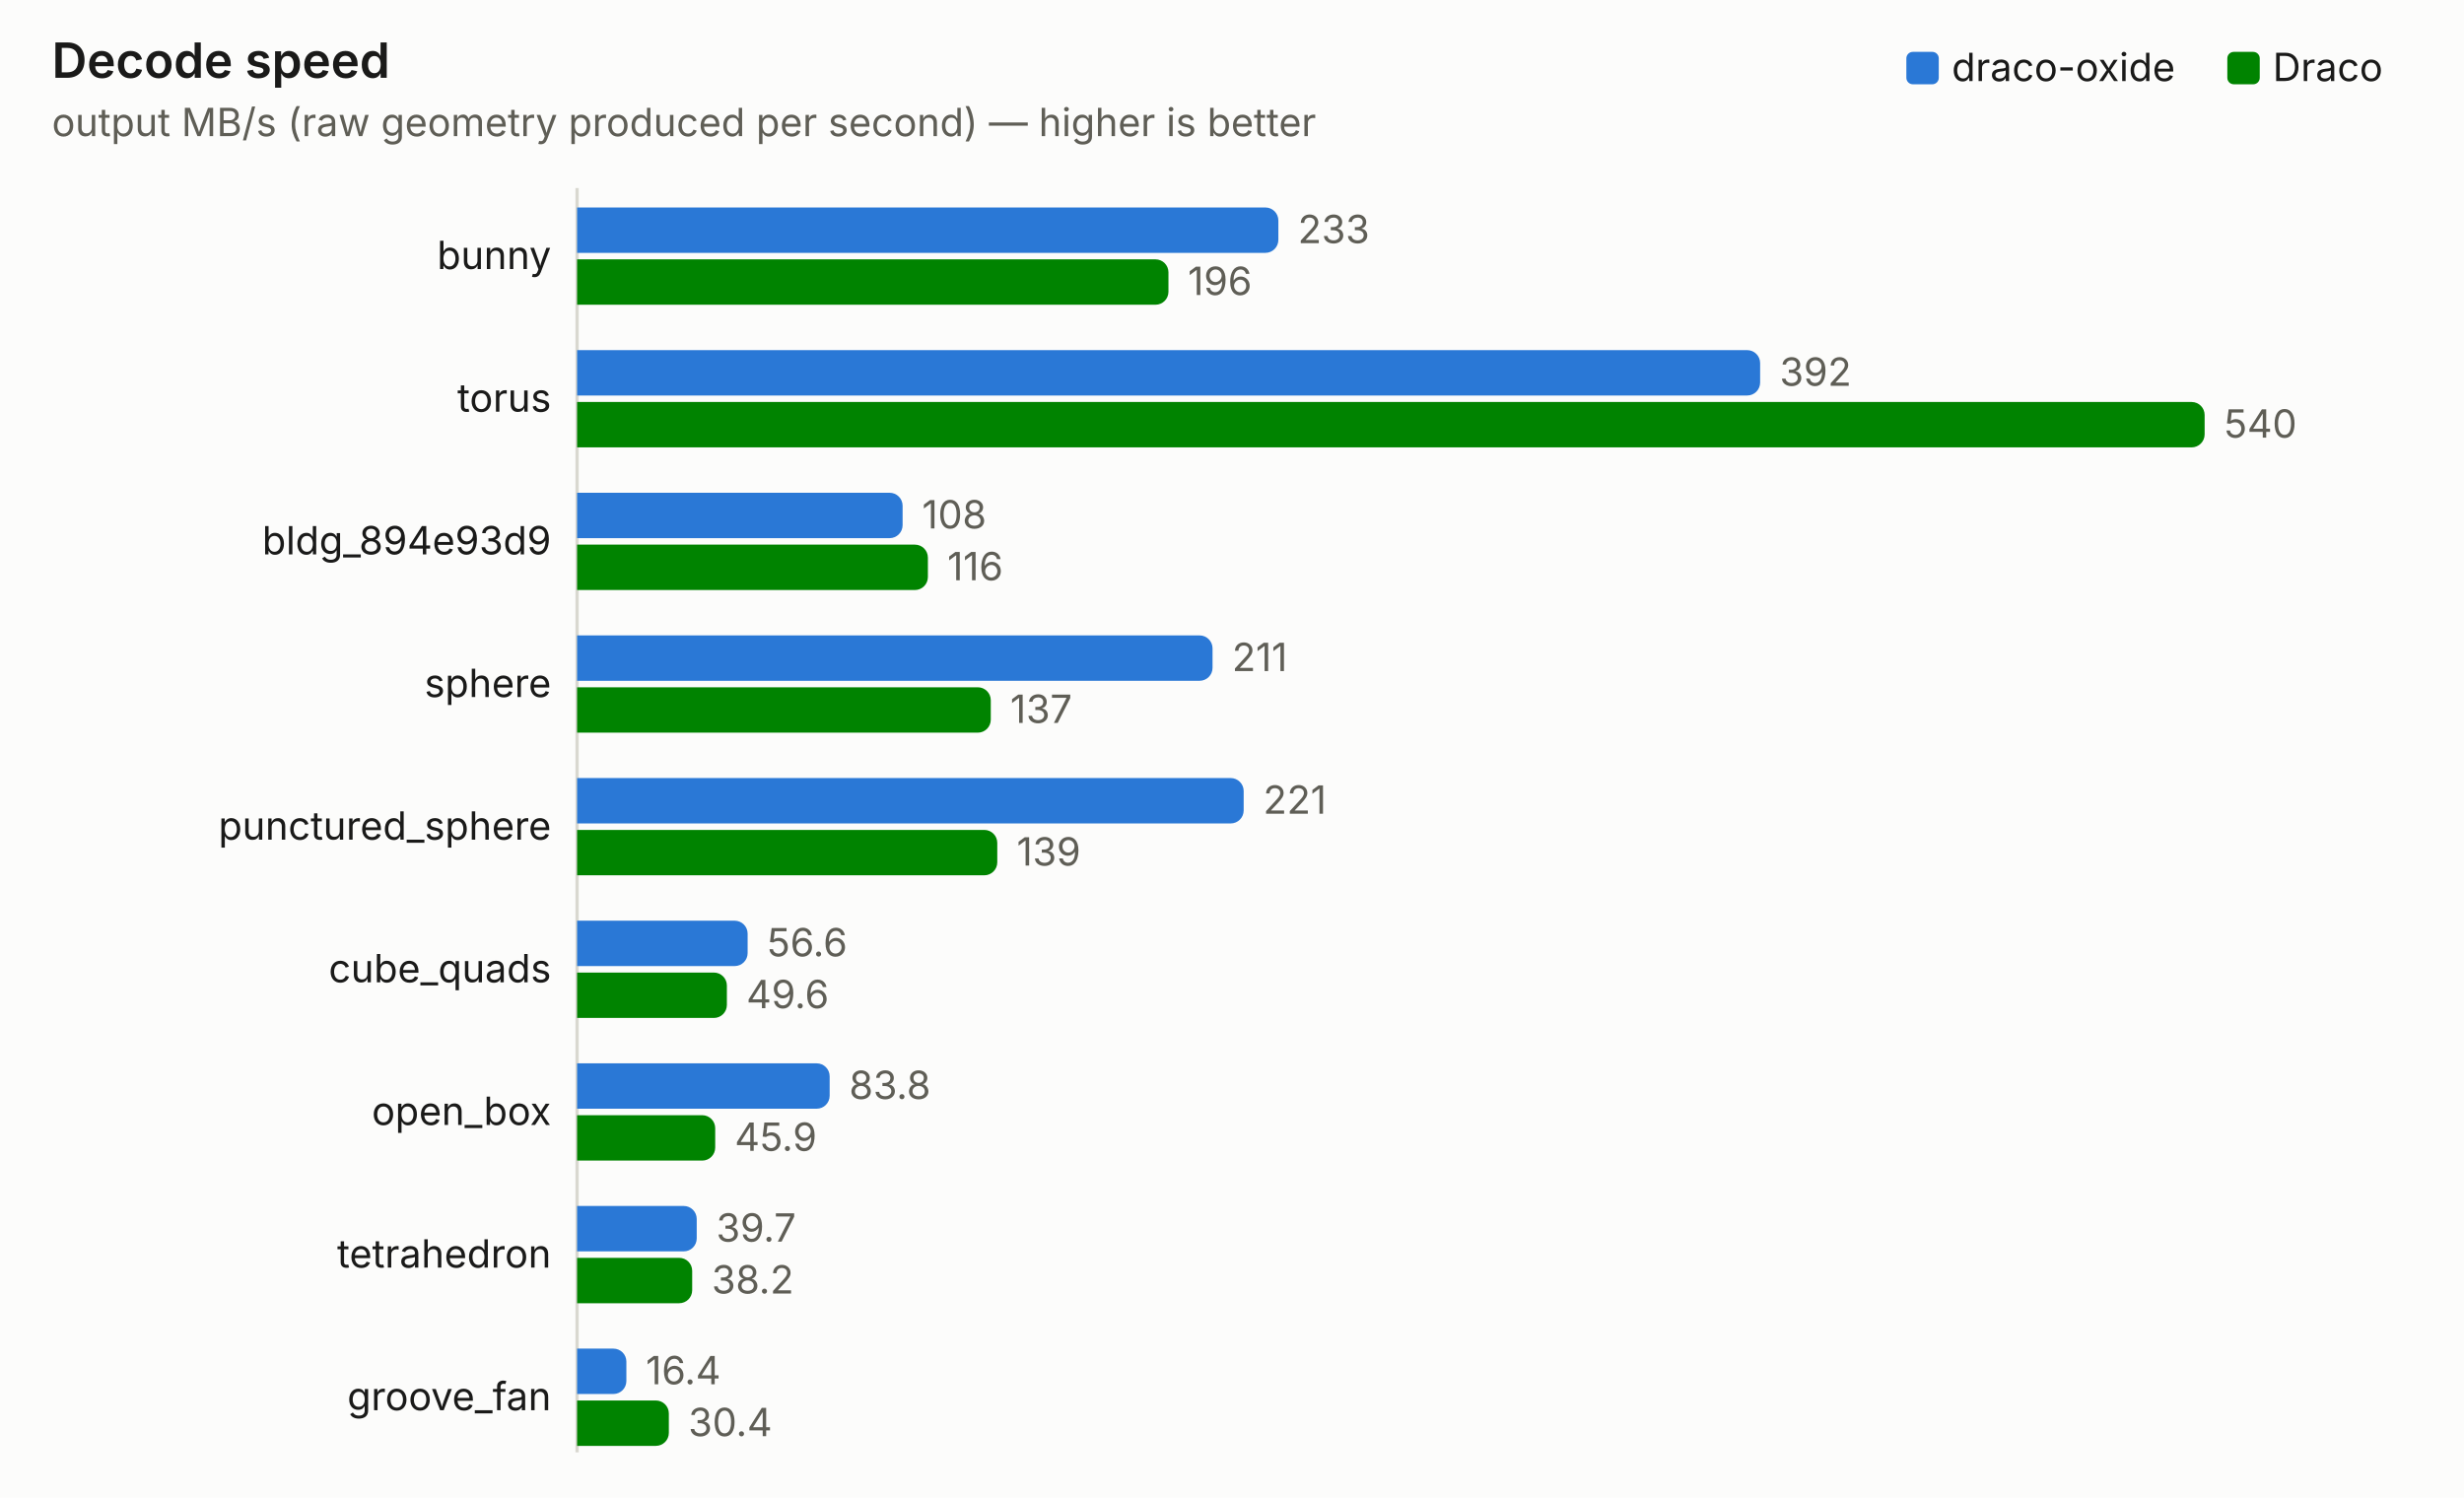
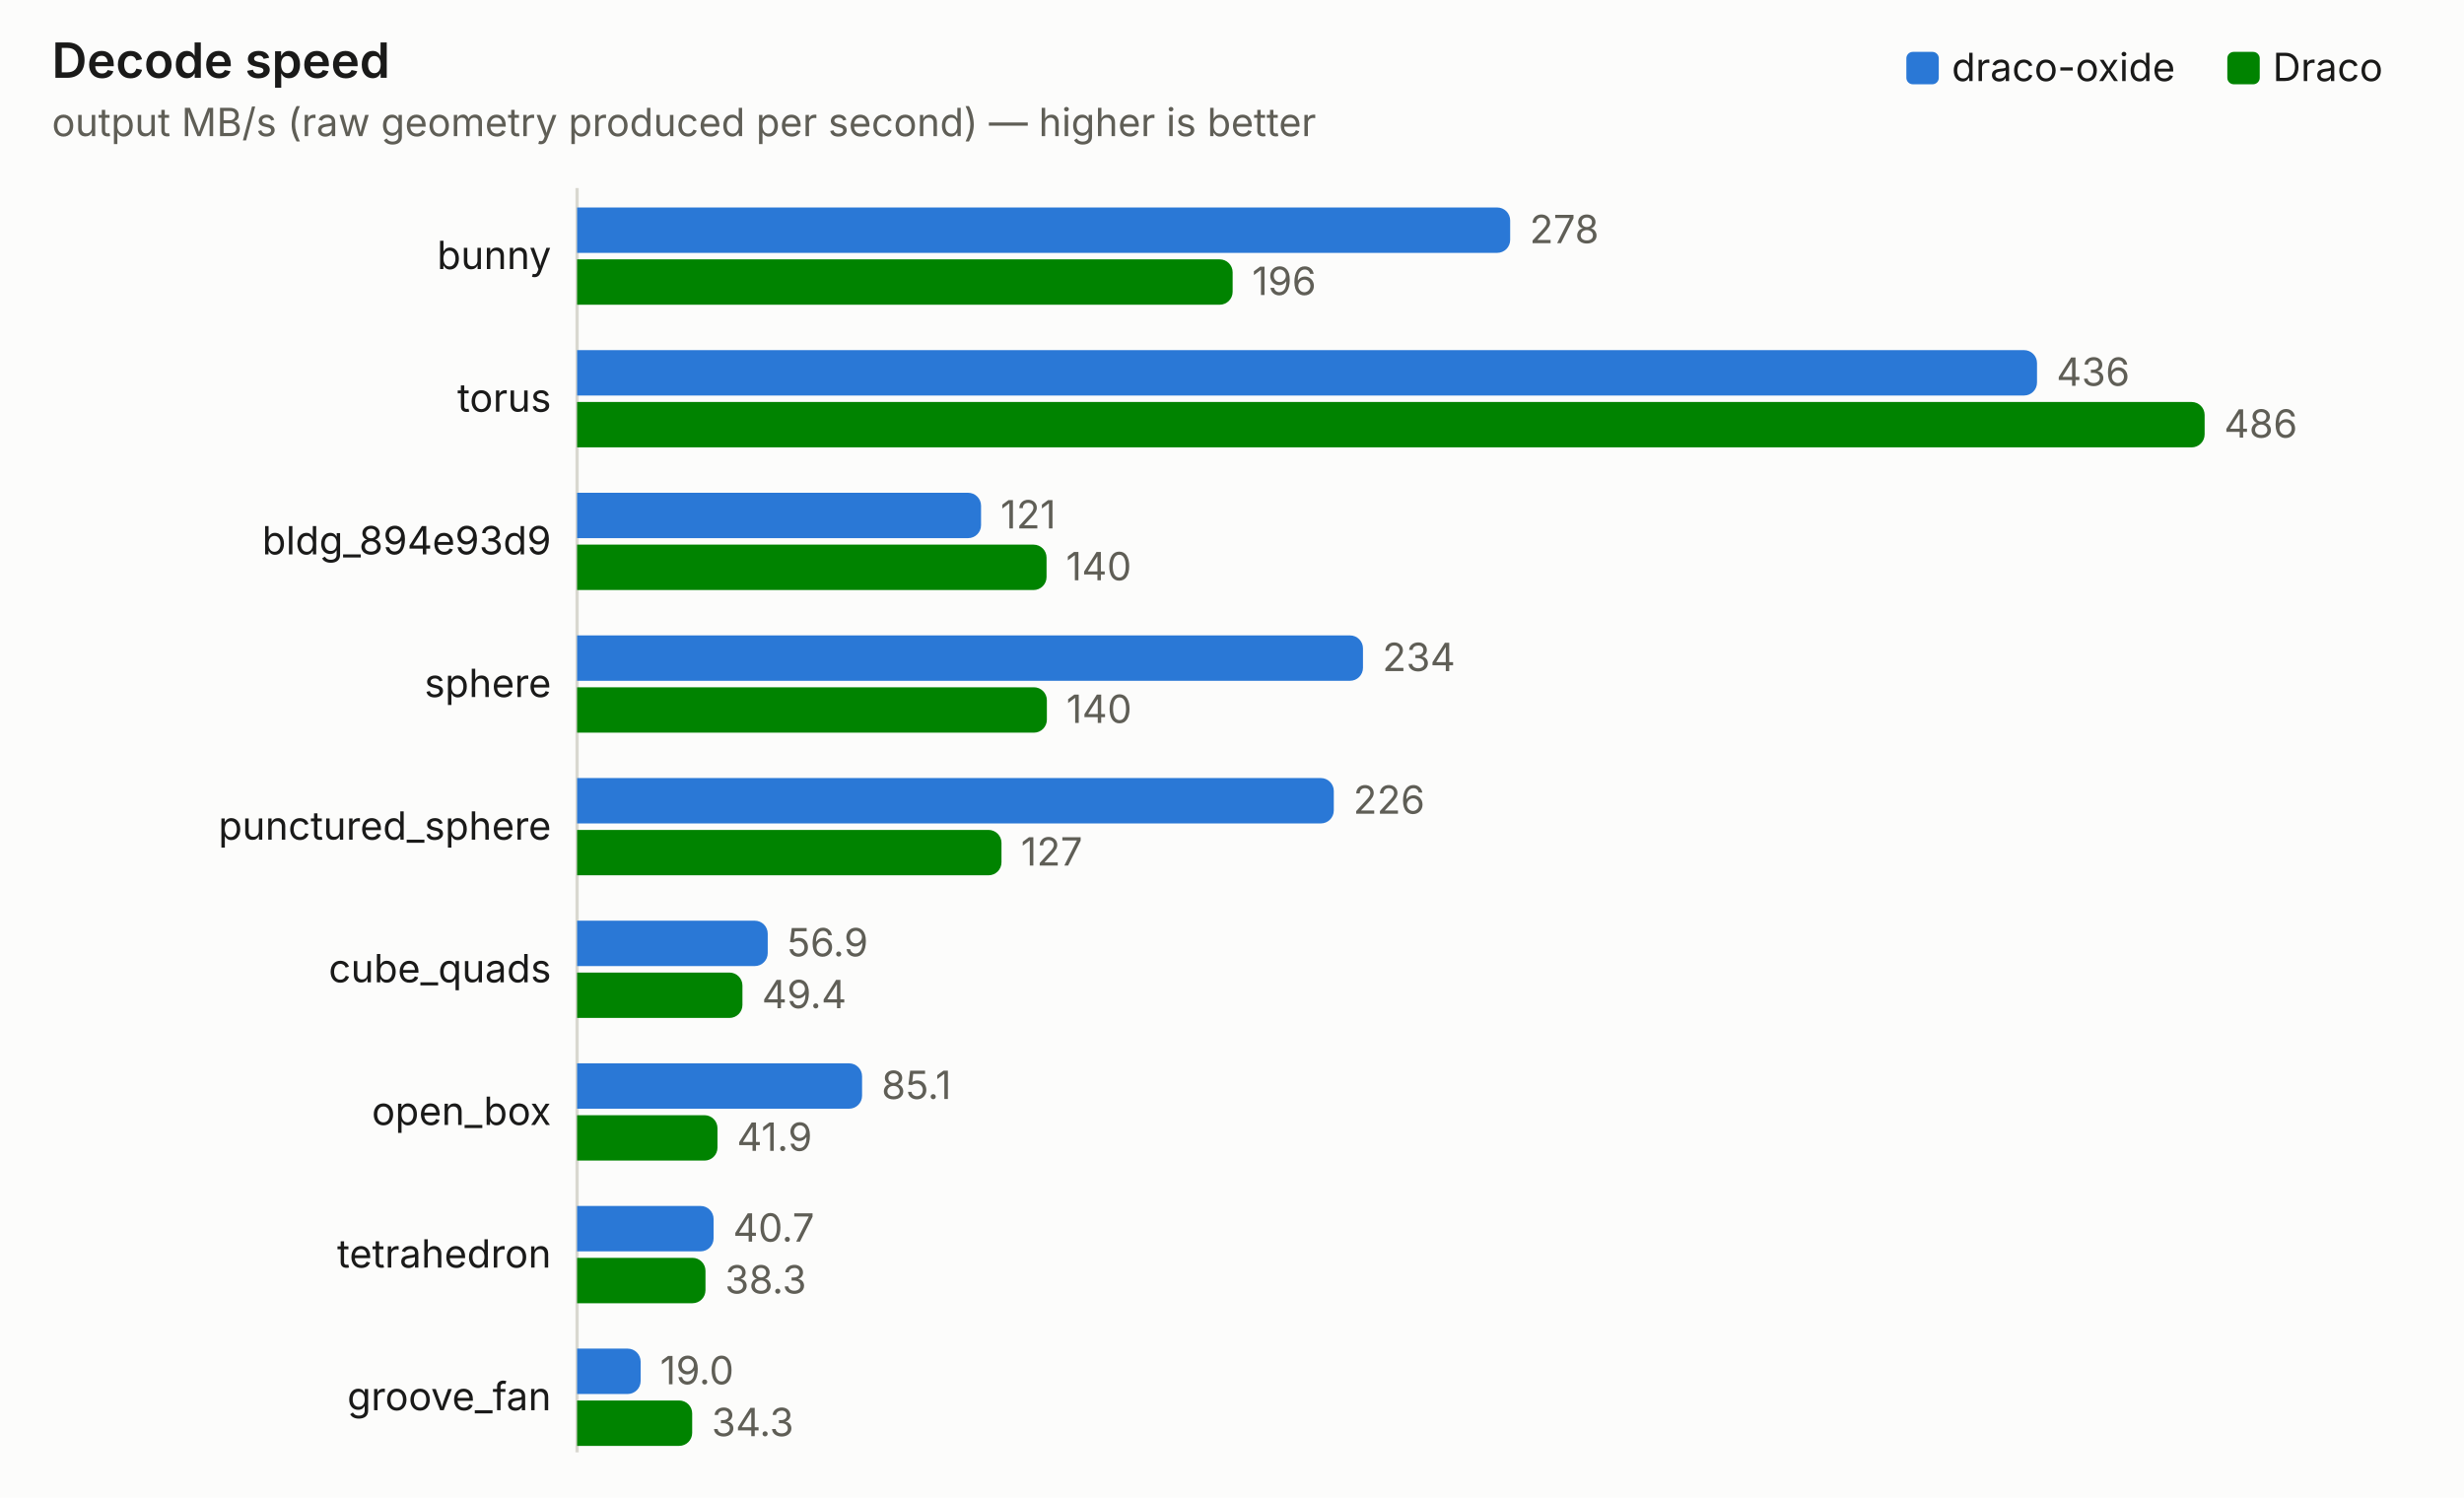
<svg xmlns="http://www.w3.org/2000/svg" width="760" height="462" viewBox="0 0 760 462" font-family="system-ui, -apple-system, 'Segoe UI', sans-serif" font-size="12">
  <rect width="760" height="462" fill="#fcfcfb" />
  <text x="16" y="24" font-size="15" font-weight="600" fill="#1a1a19">Decode speed</text>
  <text x="16" y="42" fill="#5f5e56">output MB/s (raw geometry produced per second) — higher is better</text>
  <rect x="588.0" y="16" width="10" height="10" rx="2" fill="#2a78d6" />
  <text x="602.0" y="25" fill="#1a1a19">draco-oxide</text>
  <rect x="687.0" y="16" width="10" height="10" rx="2" fill="#008300" />
  <text x="701.0" y="25" fill="#1a1a19">Draco</text>
  <line x1="178" y1="58.0" x2="178" y2="448.0" stroke="#d9d8d0" stroke-width="1" />
  <text x="170.0" y="83.0" text-anchor="end" fill="#1a1a19">bunny</text>
-   <path d="M178.0 64.0 h212.3 a4.0 4.0 0 0 1 4.0 4.0 v6.0 a4.0 4.0 0 0 1 -4.0 4.0 h-212.3 Z" fill="#2a78d6" />
-   <text x="400.3" y="75.0" fill="#5f5e56">233</text>
-   <path d="M178.0 80.0 h178.4 a4.0 4.0 0 0 1 4.0 4.0 v6.0 a4.0 4.0 0 0 1 -4.0 4.0 h-178.4 Z" fill="#008300" />
-   <text x="366.4" y="91.0" fill="#5f5e56">196</text>
+   <path d="M178.0 64.0 h283.8 a4.0 4.0 0 0 1 4.0 4.0 v6.0 a4.0 4.0 0 0 1 -4.0 4.0 h-283.8 Z" fill="#2a78d6" />
+   <text x="471.8" y="75.0" fill="#5f5e56">278</text>
+   <path d="M178.0 80.0 h198.2 a4.0 4.0 0 0 1 4.0 4.0 v6.0 a4.0 4.0 0 0 1 -4.0 4.0 h-198.2 Z" fill="#008300" />
+   <text x="386.2" y="91.0" fill="#5f5e56">196</text>
  <text x="170.0" y="127.0" text-anchor="end" fill="#1a1a19">torus</text>
-   <path d="M178.0 108.0 h360.9 a4.0 4.0 0 0 1 4.0 4.0 v6.0 a4.0 4.0 0 0 1 -4.0 4.0 h-360.9 Z" fill="#2a78d6" />
-   <text x="548.9" y="119.0" fill="#5f5e56">392</text>
+   <path d="M178.0 108.0 h446.3 a4.0 4.0 0 0 1 4.0 4.0 v6.0 a4.0 4.0 0 0 1 -4.0 4.0 h-446.3 Z" fill="#2a78d6" />
+   <text x="634.3" y="119.0" fill="#5f5e56">436</text>
  <path d="M178.0 124.0 h498.0 a4.0 4.0 0 0 1 4.0 4.0 v6.0 a4.0 4.0 0 0 1 -4.0 4.0 h-498.0 Z" fill="#008300" />
-   <text x="686.0" y="135.0" fill="#5f5e56">540</text>
+   <text x="686.0" y="135.0" fill="#5f5e56">486</text>
  <text x="170.0" y="171.0" text-anchor="end" fill="#1a1a19">bldg_894e93d9</text>
-   <path d="M178.0 152.0 h96.4 a4.0 4.0 0 0 1 4.0 4.0 v6.0 a4.0 4.0 0 0 1 -4.0 4.0 h-96.4 Z" fill="#2a78d6" />
-   <text x="284.4" y="163.0" fill="#5f5e56">108</text>
-   <path d="M178.0 168.0 h104.2 a4.0 4.0 0 0 1 4.0 4.0 v6.0 a4.0 4.0 0 0 1 -4.0 4.0 h-104.2 Z" fill="#008300" />
-   <text x="292.2" y="179.0" fill="#5f5e56">116</text>
+   <path d="M178.0 152.0 h120.6 a4.0 4.0 0 0 1 4.0 4.0 v6.0 a4.0 4.0 0 0 1 -4.0 4.0 h-120.6 Z" fill="#2a78d6" />
+   <text x="308.6" y="163.0" fill="#5f5e56">121</text>
+   <path d="M178.0 168.0 h140.8 a4.0 4.0 0 0 1 4.0 4.0 v6.0 a4.0 4.0 0 0 1 -4.0 4.0 h-140.8 Z" fill="#008300" />
+   <text x="328.8" y="179.0" fill="#5f5e56">140</text>
  <text x="170.0" y="215.0" text-anchor="end" fill="#1a1a19">sphere</text>
-   <path d="M178.0 196.0 h192.0 a4.0 4.0 0 0 1 4.0 4.0 v6.0 a4.0 4.0 0 0 1 -4.0 4.0 h-192.0 Z" fill="#2a78d6" />
-   <text x="380.0" y="207.0" fill="#5f5e56">211</text>
-   <path d="M178.0 212.0 h123.6 a4.0 4.0 0 0 1 4.0 4.0 v6.0 a4.0 4.0 0 0 1 -4.0 4.0 h-123.6 Z" fill="#008300" />
-   <text x="311.6" y="223.0" fill="#5f5e56">137</text>
+   <path d="M178.0 196.0 h238.4 a4.0 4.0 0 0 1 4.0 4.0 v6.0 a4.0 4.0 0 0 1 -4.0 4.0 h-238.4 Z" fill="#2a78d6" />
+   <text x="426.4" y="207.0" fill="#5f5e56">234</text>
+   <path d="M178.0 212.0 h140.9 a4.0 4.0 0 0 1 4.0 4.0 v6.0 a4.0 4.0 0 0 1 -4.0 4.0 h-140.9 Z" fill="#008300" />
+   <text x="328.9" y="223.0" fill="#5f5e56">140</text>
  <text x="170.0" y="259.0" text-anchor="end" fill="#1a1a19">punctured_sphere</text>
-   <path d="M178.0 240.0 h201.6 a4.0 4.0 0 0 1 4.0 4.0 v6.0 a4.0 4.0 0 0 1 -4.0 4.0 h-201.6 Z" fill="#2a78d6" />
-   <text x="389.6" y="251.0" fill="#5f5e56">221</text>
-   <path d="M178.0 256.0 h125.6 a4.0 4.0 0 0 1 4.0 4.0 v6.0 a4.0 4.0 0 0 1 -4.0 4.0 h-125.6 Z" fill="#008300" />
-   <text x="313.6" y="267.0" fill="#5f5e56">139</text>
+   <path d="M178.0 240.0 h229.4 a4.0 4.0 0 0 1 4.0 4.0 v6.0 a4.0 4.0 0 0 1 -4.0 4.0 h-229.4 Z" fill="#2a78d6" />
+   <text x="417.4" y="251.0" fill="#5f5e56">226</text>
+   <path d="M178.0 256.0 h126.9 a4.0 4.0 0 0 1 4.0 4.0 v6.0 a4.0 4.0 0 0 1 -4.0 4.0 h-126.9 Z" fill="#008300" />
+   <text x="314.9" y="267.0" fill="#5f5e56">127</text>
  <text x="170.0" y="303.0" text-anchor="end" fill="#1a1a19">cube_quads</text>
-   <path d="M178.0 284.0 h48.6 a4.0 4.0 0 0 1 4.0 4.0 v6.0 a4.0 4.0 0 0 1 -4.0 4.0 h-48.6 Z" fill="#2a78d6" />
-   <text x="236.6" y="295.0" fill="#5f5e56">56.6</text>
-   <path d="M178.0 300.0 h42.2 a4.0 4.0 0 0 1 4.0 4.0 v6.0 a4.0 4.0 0 0 1 -4.0 4.0 h-42.2 Z" fill="#008300" />
-   <text x="230.2" y="311.0" fill="#5f5e56">49.6</text>
+   <path d="M178.0 284.0 h54.8 a4.0 4.0 0 0 1 4.0 4.0 v6.0 a4.0 4.0 0 0 1 -4.0 4.0 h-54.8 Z" fill="#2a78d6" />
+   <text x="242.8" y="295.0" fill="#5f5e56">56.9</text>
+   <path d="M178.0 300.0 h47.0 a4.0 4.0 0 0 1 4.0 4.0 v6.0 a4.0 4.0 0 0 1 -4.0 4.0 h-47.0 Z" fill="#008300" />
+   <text x="235.0" y="311.0" fill="#5f5e56">49.4</text>
  <text x="170.0" y="347.0" text-anchor="end" fill="#1a1a19">open_box</text>
-   <path d="M178.0 328.0 h73.9 a4.0 4.0 0 0 1 4.0 4.0 v6.0 a4.0 4.0 0 0 1 -4.0 4.0 h-73.9 Z" fill="#2a78d6" />
-   <text x="261.9" y="339.0" fill="#5f5e56">83.8</text>
-   <path d="M178.0 344.0 h38.6 a4.0 4.0 0 0 1 4.0 4.0 v6.0 a4.0 4.0 0 0 1 -4.0 4.0 h-38.6 Z" fill="#008300" />
-   <text x="226.6" y="355.0" fill="#5f5e56">45.9</text>
+   <path d="M178.0 328.0 h83.9 a4.0 4.0 0 0 1 4.0 4.0 v6.0 a4.0 4.0 0 0 1 -4.0 4.0 h-83.9 Z" fill="#2a78d6" />
+   <text x="271.9" y="339.0" fill="#5f5e56">85.1</text>
+   <path d="M178.0 344.0 h39.3 a4.0 4.0 0 0 1 4.0 4.0 v6.0 a4.0 4.0 0 0 1 -4.0 4.0 h-39.3 Z" fill="#008300" />
+   <text x="227.3" y="355.0" fill="#5f5e56">41.9</text>
  <text x="170.0" y="391.0" text-anchor="end" fill="#1a1a19">tetrahedron</text>
-   <path d="M178.0 372.0 h32.9 a4.0 4.0 0 0 1 4.0 4.0 v6.0 a4.0 4.0 0 0 1 -4.0 4.0 h-32.9 Z" fill="#2a78d6" />
-   <text x="220.9" y="383.0" fill="#5f5e56">39.7</text>
-   <path d="M178.0 388.0 h31.5 a4.0 4.0 0 0 1 4.0 4.0 v6.0 a4.0 4.0 0 0 1 -4.0 4.0 h-31.5 Z" fill="#008300" />
-   <text x="219.5" y="399.0" fill="#5f5e56">38.2</text>
+   <path d="M178.0 372.0 h38.1 a4.0 4.0 0 0 1 4.0 4.0 v6.0 a4.0 4.0 0 0 1 -4.0 4.0 h-38.1 Z" fill="#2a78d6" />
+   <text x="226.1" y="383.0" fill="#5f5e56">40.7</text>
+   <path d="M178.0 388.0 h35.6 a4.0 4.0 0 0 1 4.0 4.0 v6.0 a4.0 4.0 0 0 1 -4.0 4.0 h-35.6 Z" fill="#008300" />
+   <text x="223.6" y="399.0" fill="#5f5e56">38.3</text>
  <text x="170.0" y="435.0" text-anchor="end" fill="#1a1a19">groove_fan</text>
-   <path d="M178.0 416.0 h11.2 a4.0 4.0 0 0 1 4.0 4.0 v6.0 a4.0 4.0 0 0 1 -4.0 4.0 h-11.2 Z" fill="#2a78d6" />
-   <text x="199.2" y="427.0" fill="#5f5e56">16.4</text>
-   <path d="M178.0 432.0 h24.3 a4.0 4.0 0 0 1 4.0 4.0 v6.0 a4.0 4.0 0 0 1 -4.0 4.0 h-24.3 Z" fill="#008300" />
-   <text x="212.3" y="443.0" fill="#5f5e56">30.4</text>
+   <path d="M178.0 416.0 h15.6 a4.0 4.0 0 0 1 4.0 4.0 v6.0 a4.0 4.0 0 0 1 -4.0 4.0 h-15.6 Z" fill="#2a78d6" />
+   <text x="203.6" y="427.0" fill="#5f5e56">19.0</text>
+   <path d="M178.0 432.0 h31.5 a4.0 4.0 0 0 1 4.0 4.0 v6.0 a4.0 4.0 0 0 1 -4.0 4.0 h-31.5 Z" fill="#008300" />
+   <text x="219.5" y="443.0" fill="#5f5e56">34.3</text>
</svg>
